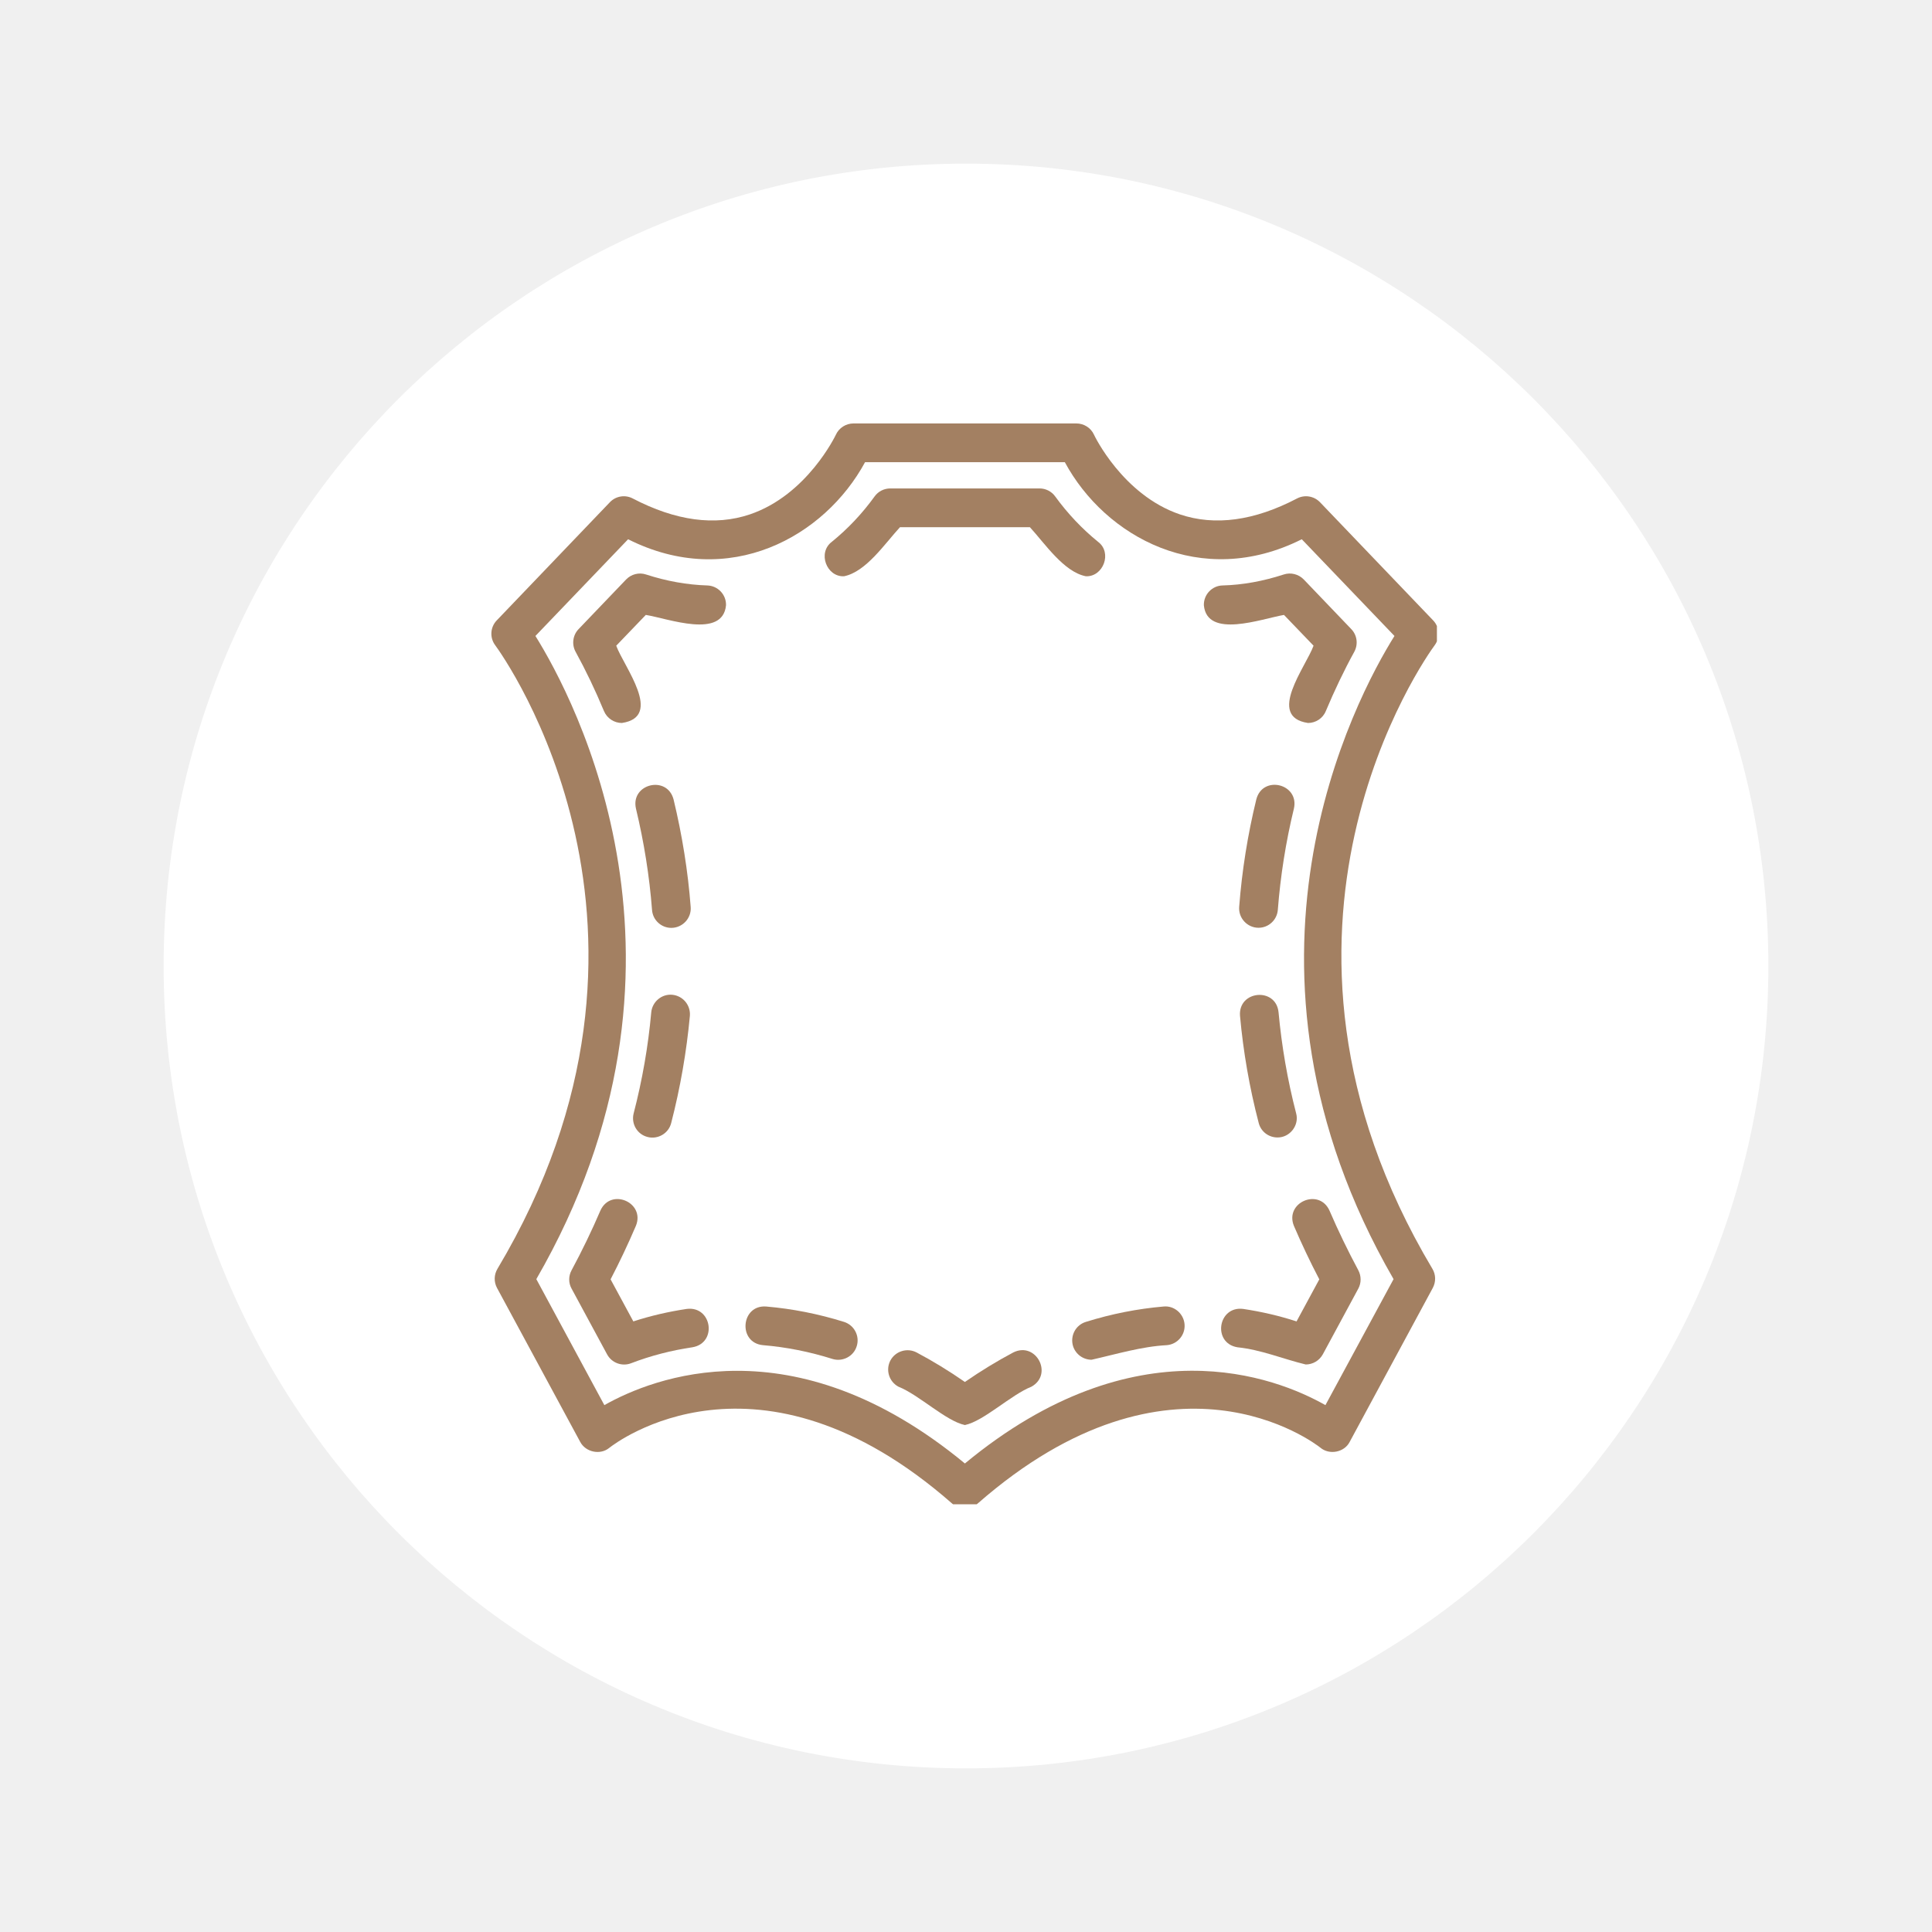
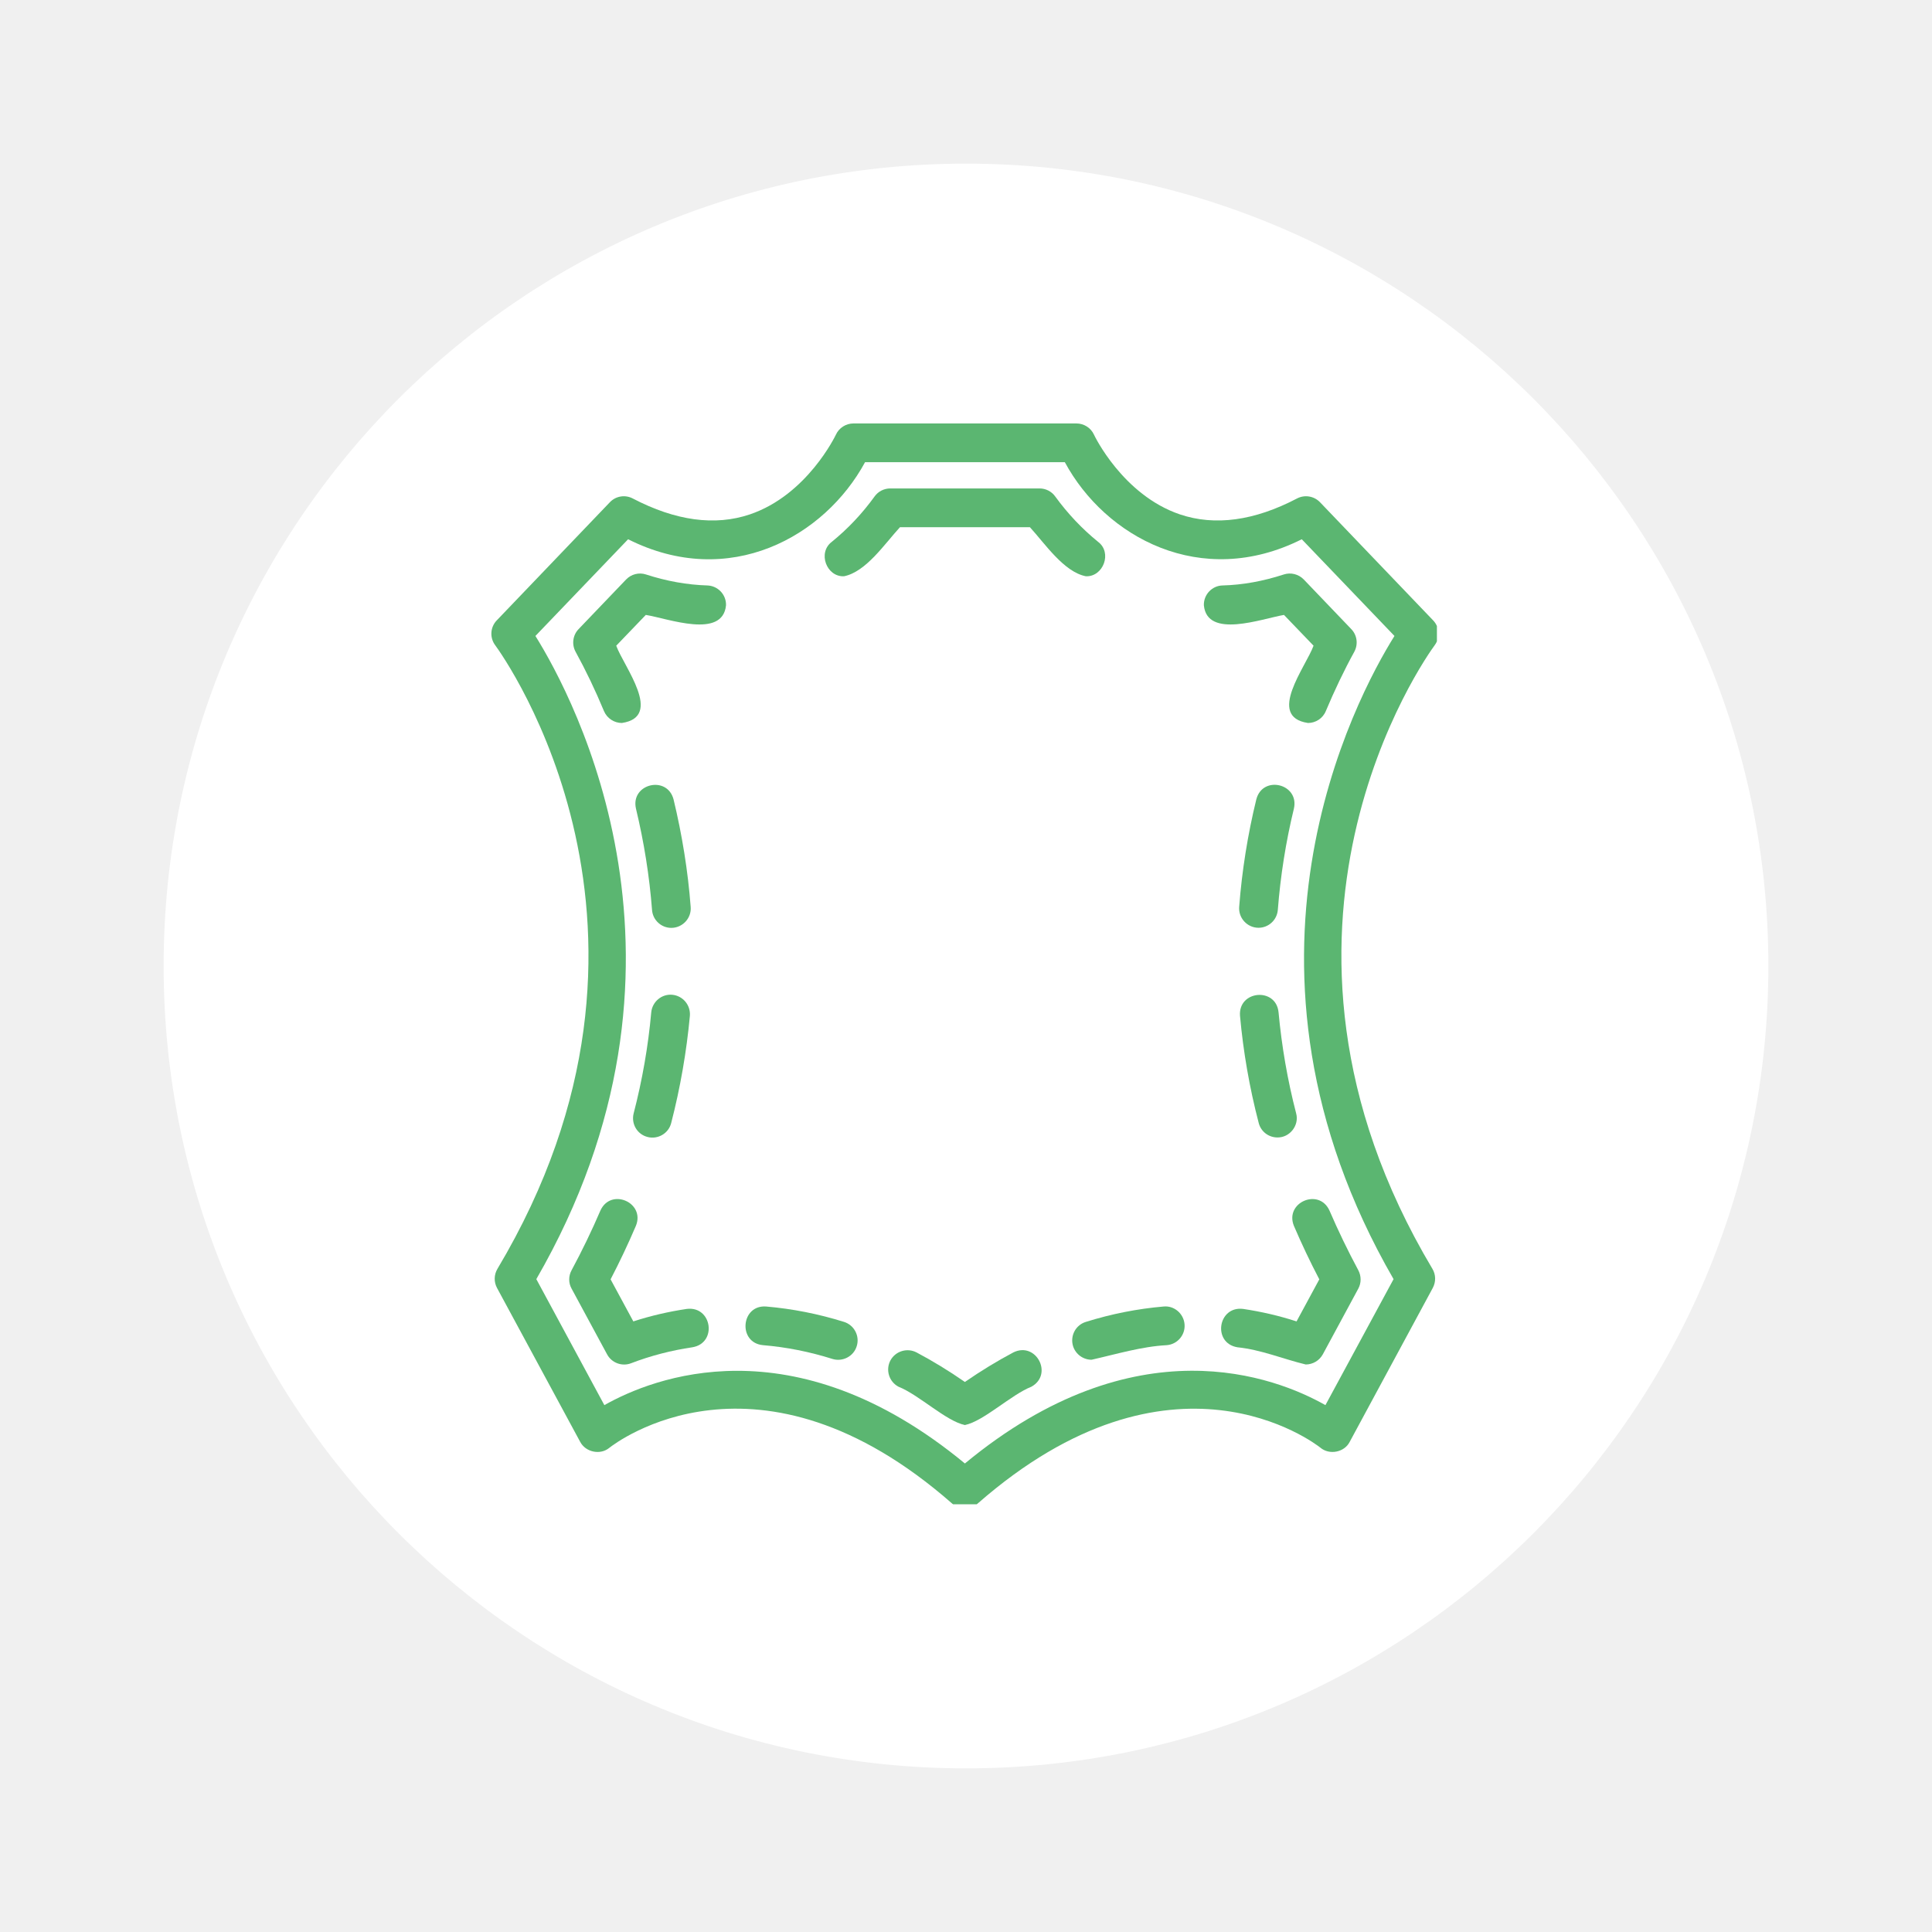
<svg xmlns="http://www.w3.org/2000/svg" width="100" viewBox="0 0 75 75" height="100" preserveAspectRatio="xMidYMid meet">
  <defs>
    <clipPath id="91f444029c">
      <path d="M 6.352 6.352 L 68.648 6.352 L 68.648 68.648 L 6.352 68.648 Z M 6.352 6.352 " clip-rule="nonzero" />
    </clipPath>
    <clipPath id="780ce986b9">
      <path d="M 37.5 6.352 C 20.297 6.352 6.352 20.297 6.352 37.5 C 6.352 54.703 20.297 68.648 37.5 68.648 C 54.703 68.648 68.648 54.703 68.648 37.5 C 68.648 20.297 54.703 6.352 37.5 6.352 Z M 37.5 6.352 " clip-rule="nonzero" />
    </clipPath>
    <clipPath id="9a4e06b40f">
      <path d="M 19.031 16.395 L 55.781 16.395 L 55.781 58.395 L 19.031 58.395 Z M 19.031 16.395 " clip-rule="nonzero" />
    </clipPath>
  </defs>
  <g clip-path="url(#91f444029c)">
    <g clip-path="url(#780ce986b9)">
      <path fill="#ffffff" d="M 6.352 6.352 L 68.648 6.352 L 68.648 68.648 L 6.352 68.648 Z M 6.352 6.352 " fill-opacity="1" fill-rule="nonzero" />
    </g>
  </g>
  <g clip-path="url(#9a4e06b40f)">
-     <path fill="#a38062" d="M 55.695 25.047 C 55.91 24.754 55.887 24.344 55.633 24.082 L 51.242 19.496 C 51.008 19.254 50.645 19.195 50.348 19.352 C 48.691 20.219 47.164 20.426 45.805 19.969 C 43.582 19.215 42.477 16.898 42.469 16.875 C 42.348 16.609 42.078 16.438 41.785 16.438 L 33.133 16.438 C 32.84 16.438 32.57 16.609 32.449 16.875 C 32.438 16.898 31.336 19.215 29.109 19.969 C 27.754 20.426 26.227 20.219 24.566 19.352 C 24.27 19.195 23.906 19.254 23.676 19.496 C 23.676 19.496 19.285 24.082 19.285 24.082 C 19.031 24.344 19.004 24.754 19.223 25.047 C 19.551 25.492 27.148 36.117 19.312 49.254 C 19.176 49.48 19.168 49.762 19.293 49.996 L 22.523 55.973 C 22.734 56.375 23.305 56.496 23.656 56.203 C 23.887 56.02 29.43 51.762 36.961 58.367 C 37.105 58.488 37.281 58.551 37.457 58.551 C 37.637 58.551 37.812 58.488 37.953 58.367 C 45.488 51.766 51.031 56.02 51.258 56.199 C 51.605 56.492 52.188 56.383 52.395 55.973 C 52.395 55.973 55.621 49.996 55.621 49.996 C 55.746 49.762 55.742 49.48 55.605 49.254 C 47.77 36.117 55.367 25.492 55.695 25.047 Z M 51.453 54.547 C 49.527 53.457 44.094 51.324 37.457 56.812 C 34.105 54.043 31.062 53.215 28.621 53.215 C 26.227 53.215 24.414 54.008 23.461 54.547 C 23.461 54.547 20.82 49.656 20.82 49.656 C 27.844 37.488 22.297 27.113 20.785 24.688 L 24.383 20.934 C 28.312 22.91 32.02 20.828 33.582 17.941 C 33.582 17.941 41.336 17.941 41.336 17.941 C 42.902 20.844 46.621 22.898 50.535 20.934 C 50.535 20.934 54.133 24.688 54.133 24.688 C 52.617 27.113 47.074 37.488 54.098 49.656 Z M 51.453 54.547 " fill-opacity="1" fill-rule="nonzero" />
+     <path fill="#5bb671" d="M 55.695 25.047 C 55.91 24.754 55.887 24.344 55.633 24.082 L 51.242 19.496 C 51.008 19.254 50.645 19.195 50.348 19.352 C 48.691 20.219 47.164 20.426 45.805 19.969 C 43.582 19.215 42.477 16.898 42.469 16.875 C 42.348 16.609 42.078 16.438 41.785 16.438 L 33.133 16.438 C 32.84 16.438 32.57 16.609 32.449 16.875 C 32.438 16.898 31.336 19.215 29.109 19.969 C 27.754 20.426 26.227 20.219 24.566 19.352 C 24.27 19.195 23.906 19.254 23.676 19.496 C 23.676 19.496 19.285 24.082 19.285 24.082 C 19.031 24.344 19.004 24.754 19.223 25.047 C 19.551 25.492 27.148 36.117 19.312 49.254 C 19.176 49.48 19.168 49.762 19.293 49.996 L 22.523 55.973 C 22.734 56.375 23.305 56.496 23.656 56.203 C 23.887 56.02 29.43 51.762 36.961 58.367 C 37.105 58.488 37.281 58.551 37.457 58.551 C 37.637 58.551 37.812 58.488 37.953 58.367 C 45.488 51.766 51.031 56.02 51.258 56.199 C 51.605 56.492 52.188 56.383 52.395 55.973 C 52.395 55.973 55.621 49.996 55.621 49.996 C 55.746 49.762 55.742 49.48 55.605 49.254 C 47.77 36.117 55.367 25.492 55.695 25.047 Z M 51.453 54.547 C 49.527 53.457 44.094 51.324 37.457 56.812 C 34.105 54.043 31.062 53.215 28.621 53.215 C 26.227 53.215 24.414 54.008 23.461 54.547 C 23.461 54.547 20.82 49.656 20.82 49.656 C 27.844 37.488 22.297 27.113 20.785 24.688 L 24.383 20.934 C 28.312 22.91 32.02 20.828 33.582 17.941 C 33.582 17.941 41.336 17.941 41.336 17.941 C 42.902 20.844 46.621 22.898 50.535 20.934 C 50.535 20.934 54.133 24.688 54.133 24.688 C 52.617 27.113 47.074 37.488 54.098 49.656 Z M 51.453 54.547 " fill-opacity="1" fill-rule="nonzero" />
  </g>
-   <path fill="#a38062" d="M 39.332 52.504 C 38.707 52.836 38.078 53.219 37.457 53.648 C 36.84 53.219 36.211 52.836 35.586 52.504 C 35.219 52.309 34.762 52.449 34.566 52.812 C 34.371 53.18 34.512 53.637 34.879 53.832 C 35.676 54.148 36.719 55.164 37.457 55.32 C 38.191 55.168 39.246 54.145 40.039 53.832 C 40.902 53.352 40.215 52.059 39.332 52.504 Z M 39.332 52.504 " fill-opacity="1" fill-rule="nonzero" />
-   <path fill="#a38062" d="M 32.766 51.316 C 31.77 51.004 30.75 50.805 29.746 50.719 C 28.762 50.641 28.633 52.125 29.617 52.219 C 30.516 52.293 31.426 52.473 32.316 52.754 C 32.703 52.875 33.137 52.66 33.258 52.258 C 33.383 51.863 33.16 51.441 32.766 51.316 Z M 32.766 51.316 " fill-opacity="1" fill-rule="nonzero" />
-   <path fill="#a38062" d="M 26.66 50.812 C 25.953 50.918 25.258 51.078 24.586 51.297 L 23.703 49.664 C 24.059 48.98 24.387 48.285 24.684 47.59 C 25.059 46.68 23.707 46.094 23.305 47 C 22.973 47.773 22.598 48.551 22.188 49.312 C 22.066 49.535 22.066 49.805 22.188 50.023 L 23.566 52.574 C 23.746 52.91 24.148 53.055 24.496 52.922 C 25.258 52.629 26.062 52.422 26.879 52.301 C 27.855 52.137 27.641 50.691 26.66 50.812 Z M 26.66 50.812 " fill-opacity="1" fill-rule="nonzero" />
-   <path fill="#a38062" d="M 26.059 36.02 C 26.496 36.02 26.848 35.645 26.812 35.207 C 26.707 33.816 26.48 32.414 26.148 31.035 C 25.898 30.078 24.469 30.426 24.688 31.391 C 25 32.688 25.211 34.012 25.312 35.324 C 25.34 35.719 25.672 36.02 26.059 36.02 Z M 26.059 36.02 " fill-opacity="1" fill-rule="nonzero" />
-   <path fill="#a38062" d="M 25.137 44.137 C 25.531 44.242 25.953 44.004 26.055 43.598 C 26.41 42.227 26.652 40.824 26.781 39.438 C 26.816 39.023 26.512 38.656 26.098 38.617 C 25.688 38.578 25.32 38.887 25.281 39.301 C 25.164 40.609 24.934 41.93 24.598 43.223 C 24.496 43.625 24.734 44.035 25.137 44.137 Z M 25.137 44.137 " fill-opacity="1" fill-rule="nonzero" />
-   <path fill="#a38062" d="M 27.453 22.727 C 26.68 22.703 25.879 22.562 25.078 22.301 C 24.805 22.211 24.504 22.289 24.305 22.496 L 22.461 24.422 C 22.234 24.656 22.188 25.016 22.344 25.301 C 22.742 26.027 23.113 26.801 23.445 27.602 C 23.566 27.891 23.848 28.066 24.141 28.066 C 25.766 27.824 24.219 25.883 23.922 25.066 C 23.922 25.066 25.07 23.871 25.07 23.871 C 25.941 24.012 28.055 24.816 28.184 23.496 C 28.195 23.082 27.867 22.738 27.453 22.727 Z M 27.453 22.727 " fill-opacity="1" fill-rule="nonzero" />
-   <path fill="#a38062" d="M 42.156 22.371 C 42.832 22.395 43.184 21.453 42.629 21.035 C 42.008 20.531 41.449 19.941 40.961 19.27 C 40.82 19.074 40.594 18.961 40.355 18.961 C 38.77 18.965 36.148 18.961 34.562 18.961 C 34.32 18.961 34.094 19.074 33.953 19.27 C 33.469 19.941 32.91 20.531 32.289 21.035 C 31.734 21.453 32.082 22.398 32.762 22.371 C 33.621 22.199 34.344 21.109 34.938 20.465 C 34.938 20.465 39.98 20.465 39.98 20.465 C 40.566 21.105 41.301 22.207 42.156 22.371 Z M 42.156 22.371 " fill-opacity="1" fill-rule="nonzero" />
-   <path fill="#a38062" d="M 49.844 23.871 L 50.992 25.066 C 50.695 25.883 49.152 27.824 50.777 28.066 C 51.07 28.066 51.352 27.891 51.469 27.602 C 51.805 26.805 52.172 26.031 52.574 25.301 C 52.73 25.012 52.684 24.656 52.457 24.422 L 50.613 22.496 C 50.414 22.289 50.109 22.211 49.836 22.301 C 49.035 22.562 48.238 22.707 47.465 22.727 C 47.051 22.734 46.723 23.082 46.734 23.496 C 46.859 24.809 48.977 24.02 49.844 23.871 Z M 49.844 23.871 " fill-opacity="1" fill-rule="nonzero" />
-   <path fill="#a38062" d="M 48.855 36.016 C 49.246 36.016 49.574 35.715 49.605 35.32 C 49.707 34.008 49.914 32.684 50.23 31.387 C 50.445 30.426 49.02 30.074 48.77 31.031 C 48.434 32.406 48.211 33.812 48.105 35.203 C 48.07 35.641 48.422 36.016 48.855 36.016 Z M 48.855 36.016 " fill-opacity="1" fill-rule="nonzero" />
-   <path fill="#a38062" d="M 49.59 44.156 C 50.07 44.164 50.445 43.684 50.316 43.219 C 49.98 41.926 49.754 40.605 49.633 39.297 C 49.535 38.312 48.062 38.445 48.137 39.434 C 48.262 40.82 48.504 42.223 48.863 43.594 C 48.949 43.934 49.254 44.156 49.59 44.156 Z M 49.59 44.156 " fill-opacity="1" fill-rule="nonzero" />
-   <path fill="#a38062" d="M 50.23 47.59 C 50.527 48.281 50.855 48.977 51.215 49.664 L 50.332 51.297 C 49.66 51.078 48.965 50.918 48.258 50.812 C 47.277 50.691 47.059 52.137 48.035 52.301 C 48.957 52.395 49.812 52.758 50.688 52.969 C 50.957 52.969 51.215 52.824 51.352 52.574 L 52.73 50.023 C 52.848 49.805 52.848 49.535 52.73 49.312 C 52.32 48.547 51.945 47.77 51.613 47 C 51.211 46.098 49.859 46.676 50.23 47.59 Z M 50.23 47.59 " fill-opacity="1" fill-rule="nonzero" />
-   <path fill="#a38062" d="M 45.168 50.719 C 44.164 50.805 43.148 51.004 42.152 51.316 C 41.754 51.438 41.535 51.859 41.656 52.258 C 41.758 52.578 42.055 52.785 42.375 52.785 C 43.348 52.566 44.32 52.27 45.297 52.219 C 45.711 52.184 46.02 51.82 45.984 51.406 C 45.949 50.992 45.578 50.676 45.168 50.719 Z M 45.168 50.719 " fill-opacity="1" fill-rule="nonzero" />
+   <path fill="#5bb671" d="M 39.332 52.504 C 38.707 52.836 38.078 53.219 37.457 53.648 C 36.84 53.219 36.211 52.836 35.586 52.504 C 35.219 52.309 34.762 52.449 34.566 52.812 C 34.371 53.18 34.512 53.637 34.879 53.832 C 35.676 54.148 36.719 55.164 37.457 55.32 C 38.191 55.168 39.246 54.145 40.039 53.832 C 40.902 53.352 40.215 52.059 39.332 52.504 Z M 39.332 52.504 " fill-opacity="1" fill-rule="nonzero" />
+   <path fill="#5bb671" d="M 32.766 51.316 C 31.77 51.004 30.75 50.805 29.746 50.719 C 28.762 50.641 28.633 52.125 29.617 52.219 C 30.516 52.293 31.426 52.473 32.316 52.754 C 32.703 52.875 33.137 52.66 33.258 52.258 C 33.383 51.863 33.16 51.441 32.766 51.316 Z M 32.766 51.316 " fill-opacity="1" fill-rule="nonzero" />
+   <path fill="#5bb671" d="M 26.66 50.812 C 25.953 50.918 25.258 51.078 24.586 51.297 L 23.703 49.664 C 24.059 48.98 24.387 48.285 24.684 47.59 C 25.059 46.68 23.707 46.094 23.305 47 C 22.973 47.773 22.598 48.551 22.188 49.312 C 22.066 49.535 22.066 49.805 22.188 50.023 L 23.566 52.574 C 23.746 52.91 24.148 53.055 24.496 52.922 C 25.258 52.629 26.062 52.422 26.879 52.301 C 27.855 52.137 27.641 50.691 26.66 50.812 Z M 26.66 50.812 " fill-opacity="1" fill-rule="nonzero" />
+   <path fill="#5bb671" d="M 26.059 36.02 C 26.496 36.02 26.848 35.645 26.812 35.207 C 26.707 33.816 26.48 32.414 26.148 31.035 C 25.898 30.078 24.469 30.426 24.688 31.391 C 25 32.688 25.211 34.012 25.312 35.324 C 25.34 35.719 25.672 36.02 26.059 36.02 Z M 26.059 36.02 " fill-opacity="1" fill-rule="nonzero" />
+   <path fill="#5bb671" d="M 25.137 44.137 C 25.531 44.242 25.953 44.004 26.055 43.598 C 26.41 42.227 26.652 40.824 26.781 39.438 C 26.816 39.023 26.512 38.656 26.098 38.617 C 25.688 38.578 25.32 38.887 25.281 39.301 C 25.164 40.609 24.934 41.93 24.598 43.223 C 24.496 43.625 24.734 44.035 25.137 44.137 Z M 25.137 44.137 " fill-opacity="1" fill-rule="nonzero" />
+   <path fill="#5bb671" d="M 27.453 22.727 C 26.68 22.703 25.879 22.562 25.078 22.301 C 24.805 22.211 24.504 22.289 24.305 22.496 L 22.461 24.422 C 22.234 24.656 22.188 25.016 22.344 25.301 C 22.742 26.027 23.113 26.801 23.445 27.602 C 23.566 27.891 23.848 28.066 24.141 28.066 C 25.766 27.824 24.219 25.883 23.922 25.066 C 23.922 25.066 25.07 23.871 25.07 23.871 C 25.941 24.012 28.055 24.816 28.184 23.496 C 28.195 23.082 27.867 22.738 27.453 22.727 Z M 27.453 22.727 " fill-opacity="1" fill-rule="nonzero" />
+   <path fill="#5bb671" d="M 42.156 22.371 C 42.832 22.395 43.184 21.453 42.629 21.035 C 42.008 20.531 41.449 19.941 40.961 19.27 C 40.82 19.074 40.594 18.961 40.355 18.961 C 38.77 18.965 36.148 18.961 34.562 18.961 C 34.32 18.961 34.094 19.074 33.953 19.27 C 33.469 19.941 32.91 20.531 32.289 21.035 C 31.734 21.453 32.082 22.398 32.762 22.371 C 33.621 22.199 34.344 21.109 34.938 20.465 C 34.938 20.465 39.98 20.465 39.98 20.465 C 40.566 21.105 41.301 22.207 42.156 22.371 Z M 42.156 22.371 " fill-opacity="1" fill-rule="nonzero" />
+   <path fill="#5bb671" d="M 49.844 23.871 L 50.992 25.066 C 50.695 25.883 49.152 27.824 50.777 28.066 C 51.07 28.066 51.352 27.891 51.469 27.602 C 51.805 26.805 52.172 26.031 52.574 25.301 C 52.73 25.012 52.684 24.656 52.457 24.422 L 50.613 22.496 C 50.414 22.289 50.109 22.211 49.836 22.301 C 49.035 22.562 48.238 22.707 47.465 22.727 C 47.051 22.734 46.723 23.082 46.734 23.496 C 46.859 24.809 48.977 24.02 49.844 23.871 Z M 49.844 23.871 " fill-opacity="1" fill-rule="nonzero" />
+   <path fill="#5bb671" d="M 48.855 36.016 C 49.246 36.016 49.574 35.715 49.605 35.32 C 49.707 34.008 49.914 32.684 50.23 31.387 C 50.445 30.426 49.02 30.074 48.77 31.031 C 48.434 32.406 48.211 33.812 48.105 35.203 C 48.07 35.641 48.422 36.016 48.855 36.016 Z M 48.855 36.016 " fill-opacity="1" fill-rule="nonzero" />
+   <path fill="#5bb671" d="M 49.59 44.156 C 50.07 44.164 50.445 43.684 50.316 43.219 C 49.98 41.926 49.754 40.605 49.633 39.297 C 49.535 38.312 48.062 38.445 48.137 39.434 C 48.262 40.82 48.504 42.223 48.863 43.594 C 48.949 43.934 49.254 44.156 49.59 44.156 Z M 49.59 44.156 " fill-opacity="1" fill-rule="nonzero" />
+   <path fill="#5bb671" d="M 50.23 47.59 C 50.527 48.281 50.855 48.977 51.215 49.664 L 50.332 51.297 C 49.66 51.078 48.965 50.918 48.258 50.812 C 47.277 50.691 47.059 52.137 48.035 52.301 C 48.957 52.395 49.812 52.758 50.688 52.969 C 50.957 52.969 51.215 52.824 51.352 52.574 L 52.73 50.023 C 52.848 49.805 52.848 49.535 52.73 49.312 C 52.32 48.547 51.945 47.77 51.613 47 C 51.211 46.098 49.859 46.676 50.23 47.59 Z M 50.23 47.59 " fill-opacity="1" fill-rule="nonzero" />
+   <path fill="#5bb671" d="M 45.168 50.719 C 44.164 50.805 43.148 51.004 42.152 51.316 C 41.754 51.438 41.535 51.859 41.656 52.258 C 41.758 52.578 42.055 52.785 42.375 52.785 C 43.348 52.566 44.32 52.27 45.297 52.219 C 45.711 52.184 46.02 51.82 45.984 51.406 C 45.949 50.992 45.578 50.676 45.168 50.719 Z M 45.168 50.719 " fill-opacity="1" fill-rule="nonzero" />
</svg>
